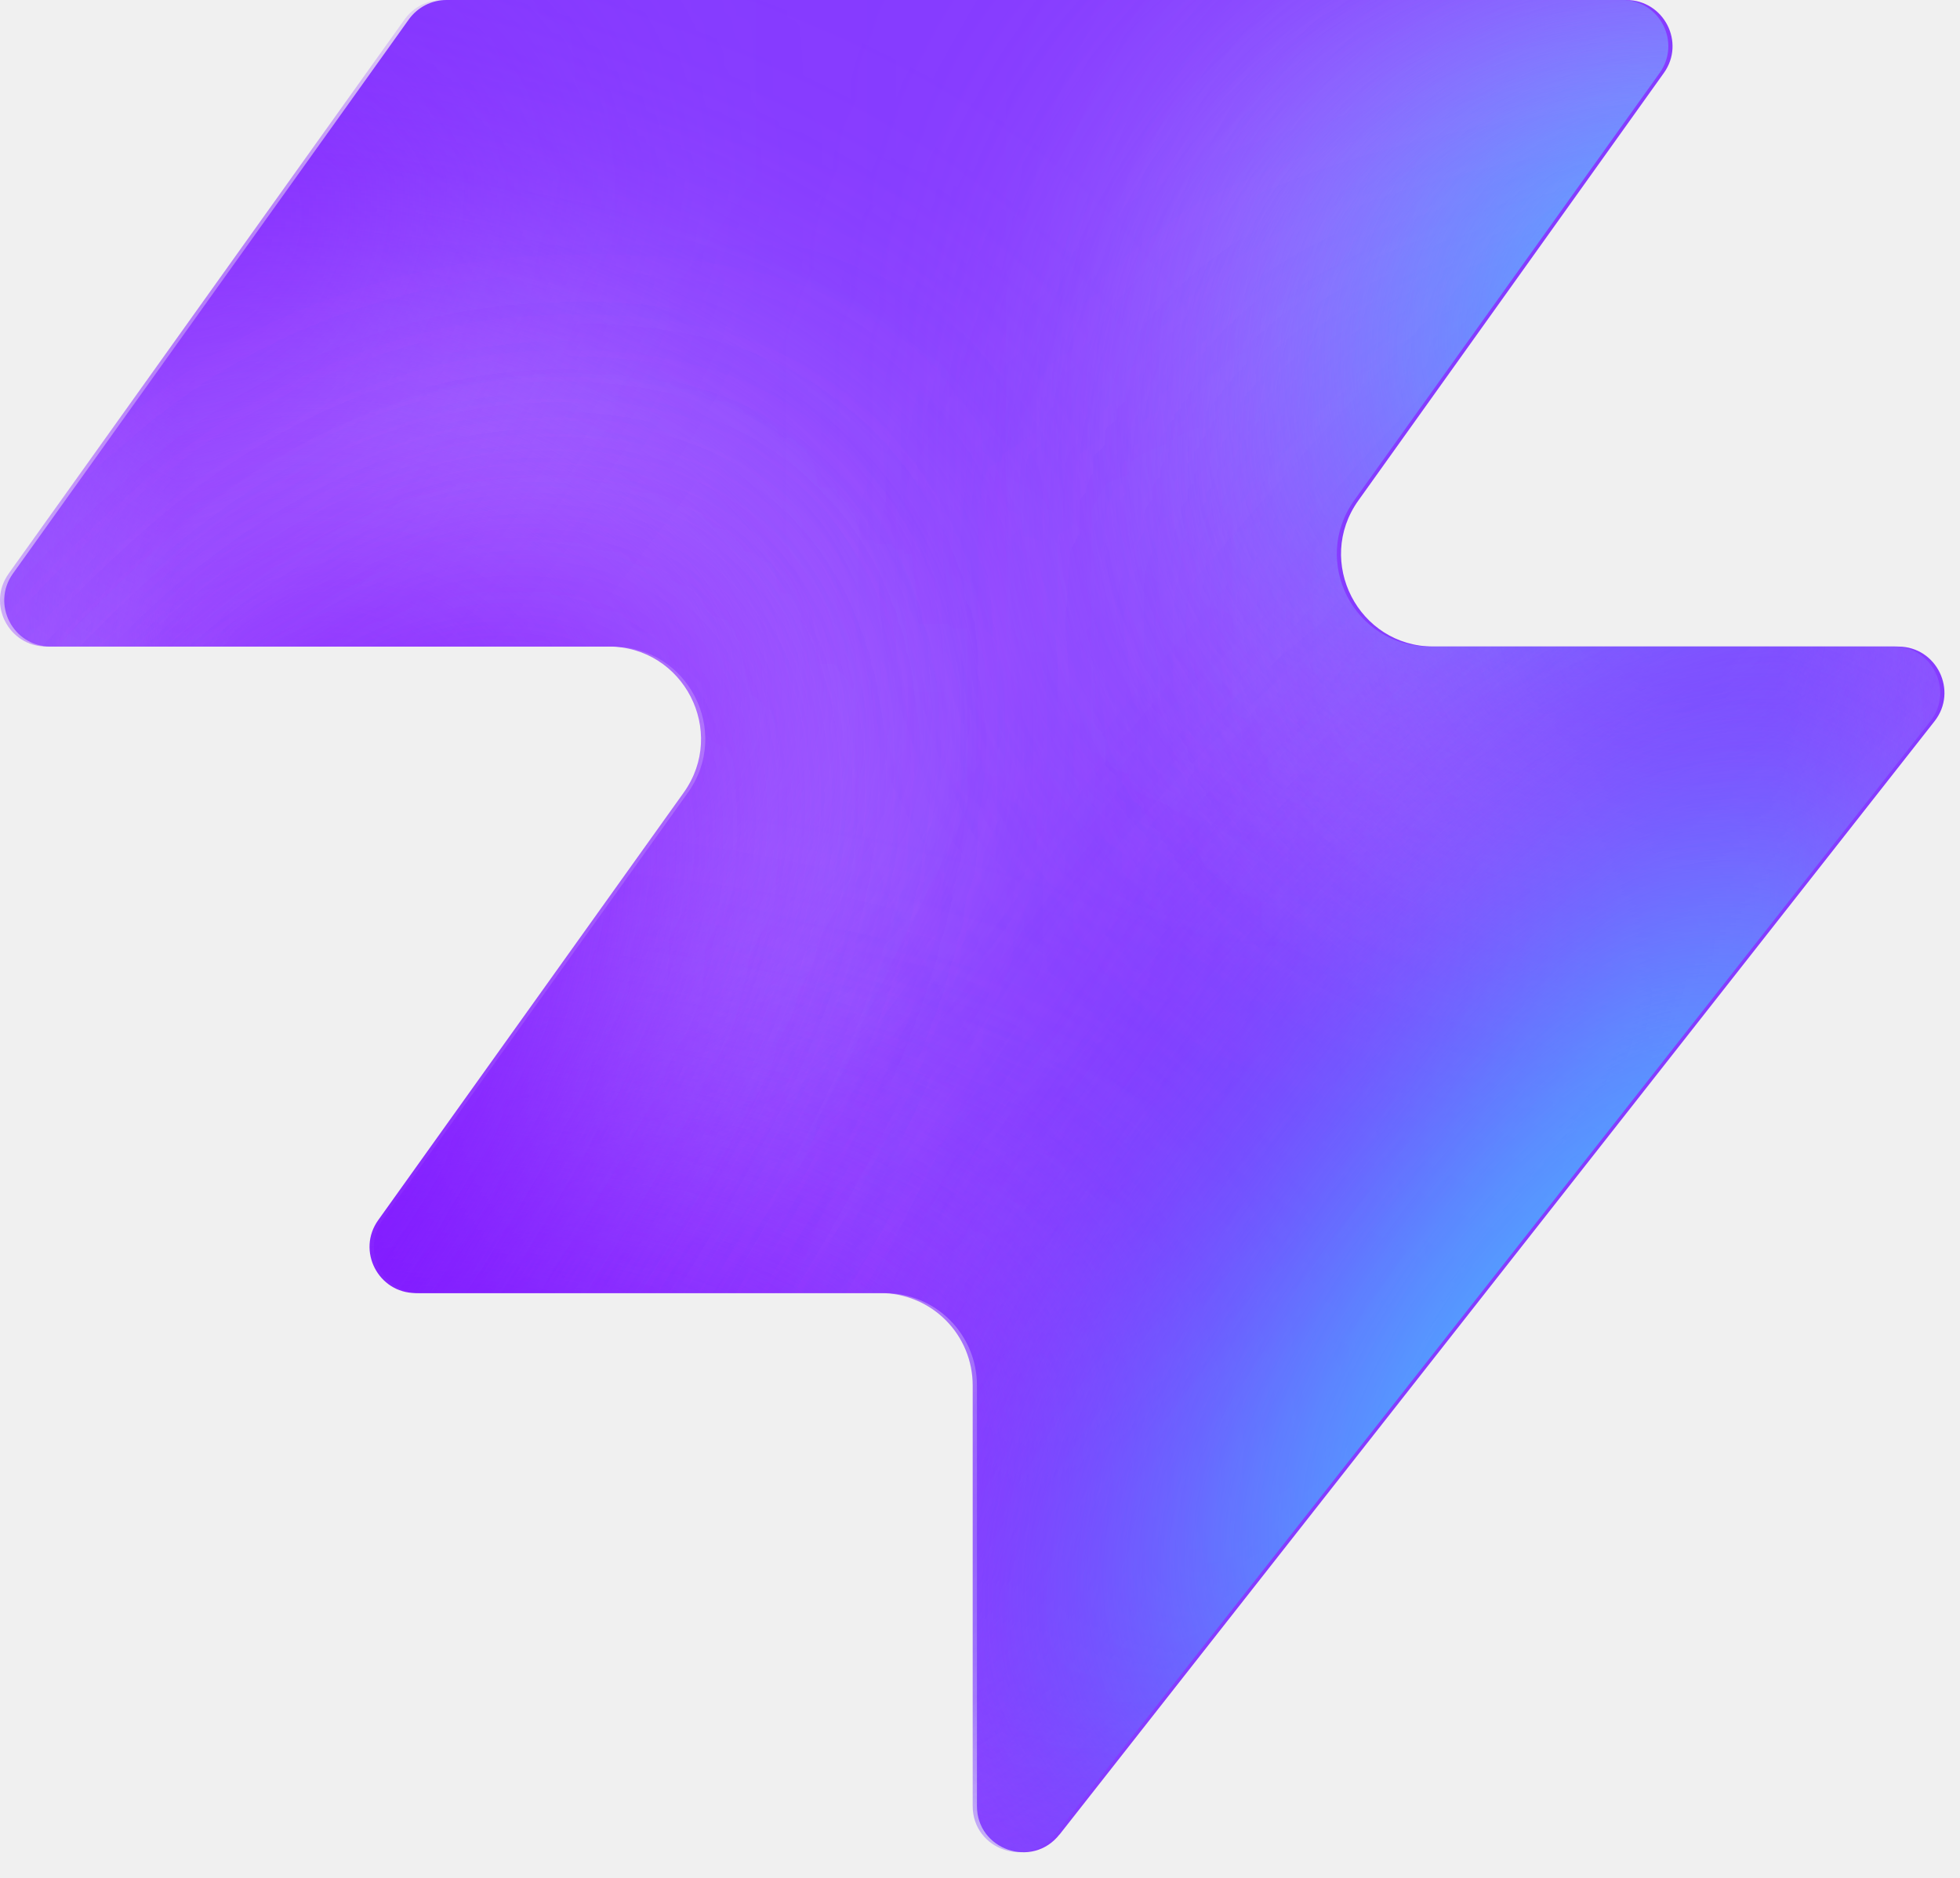
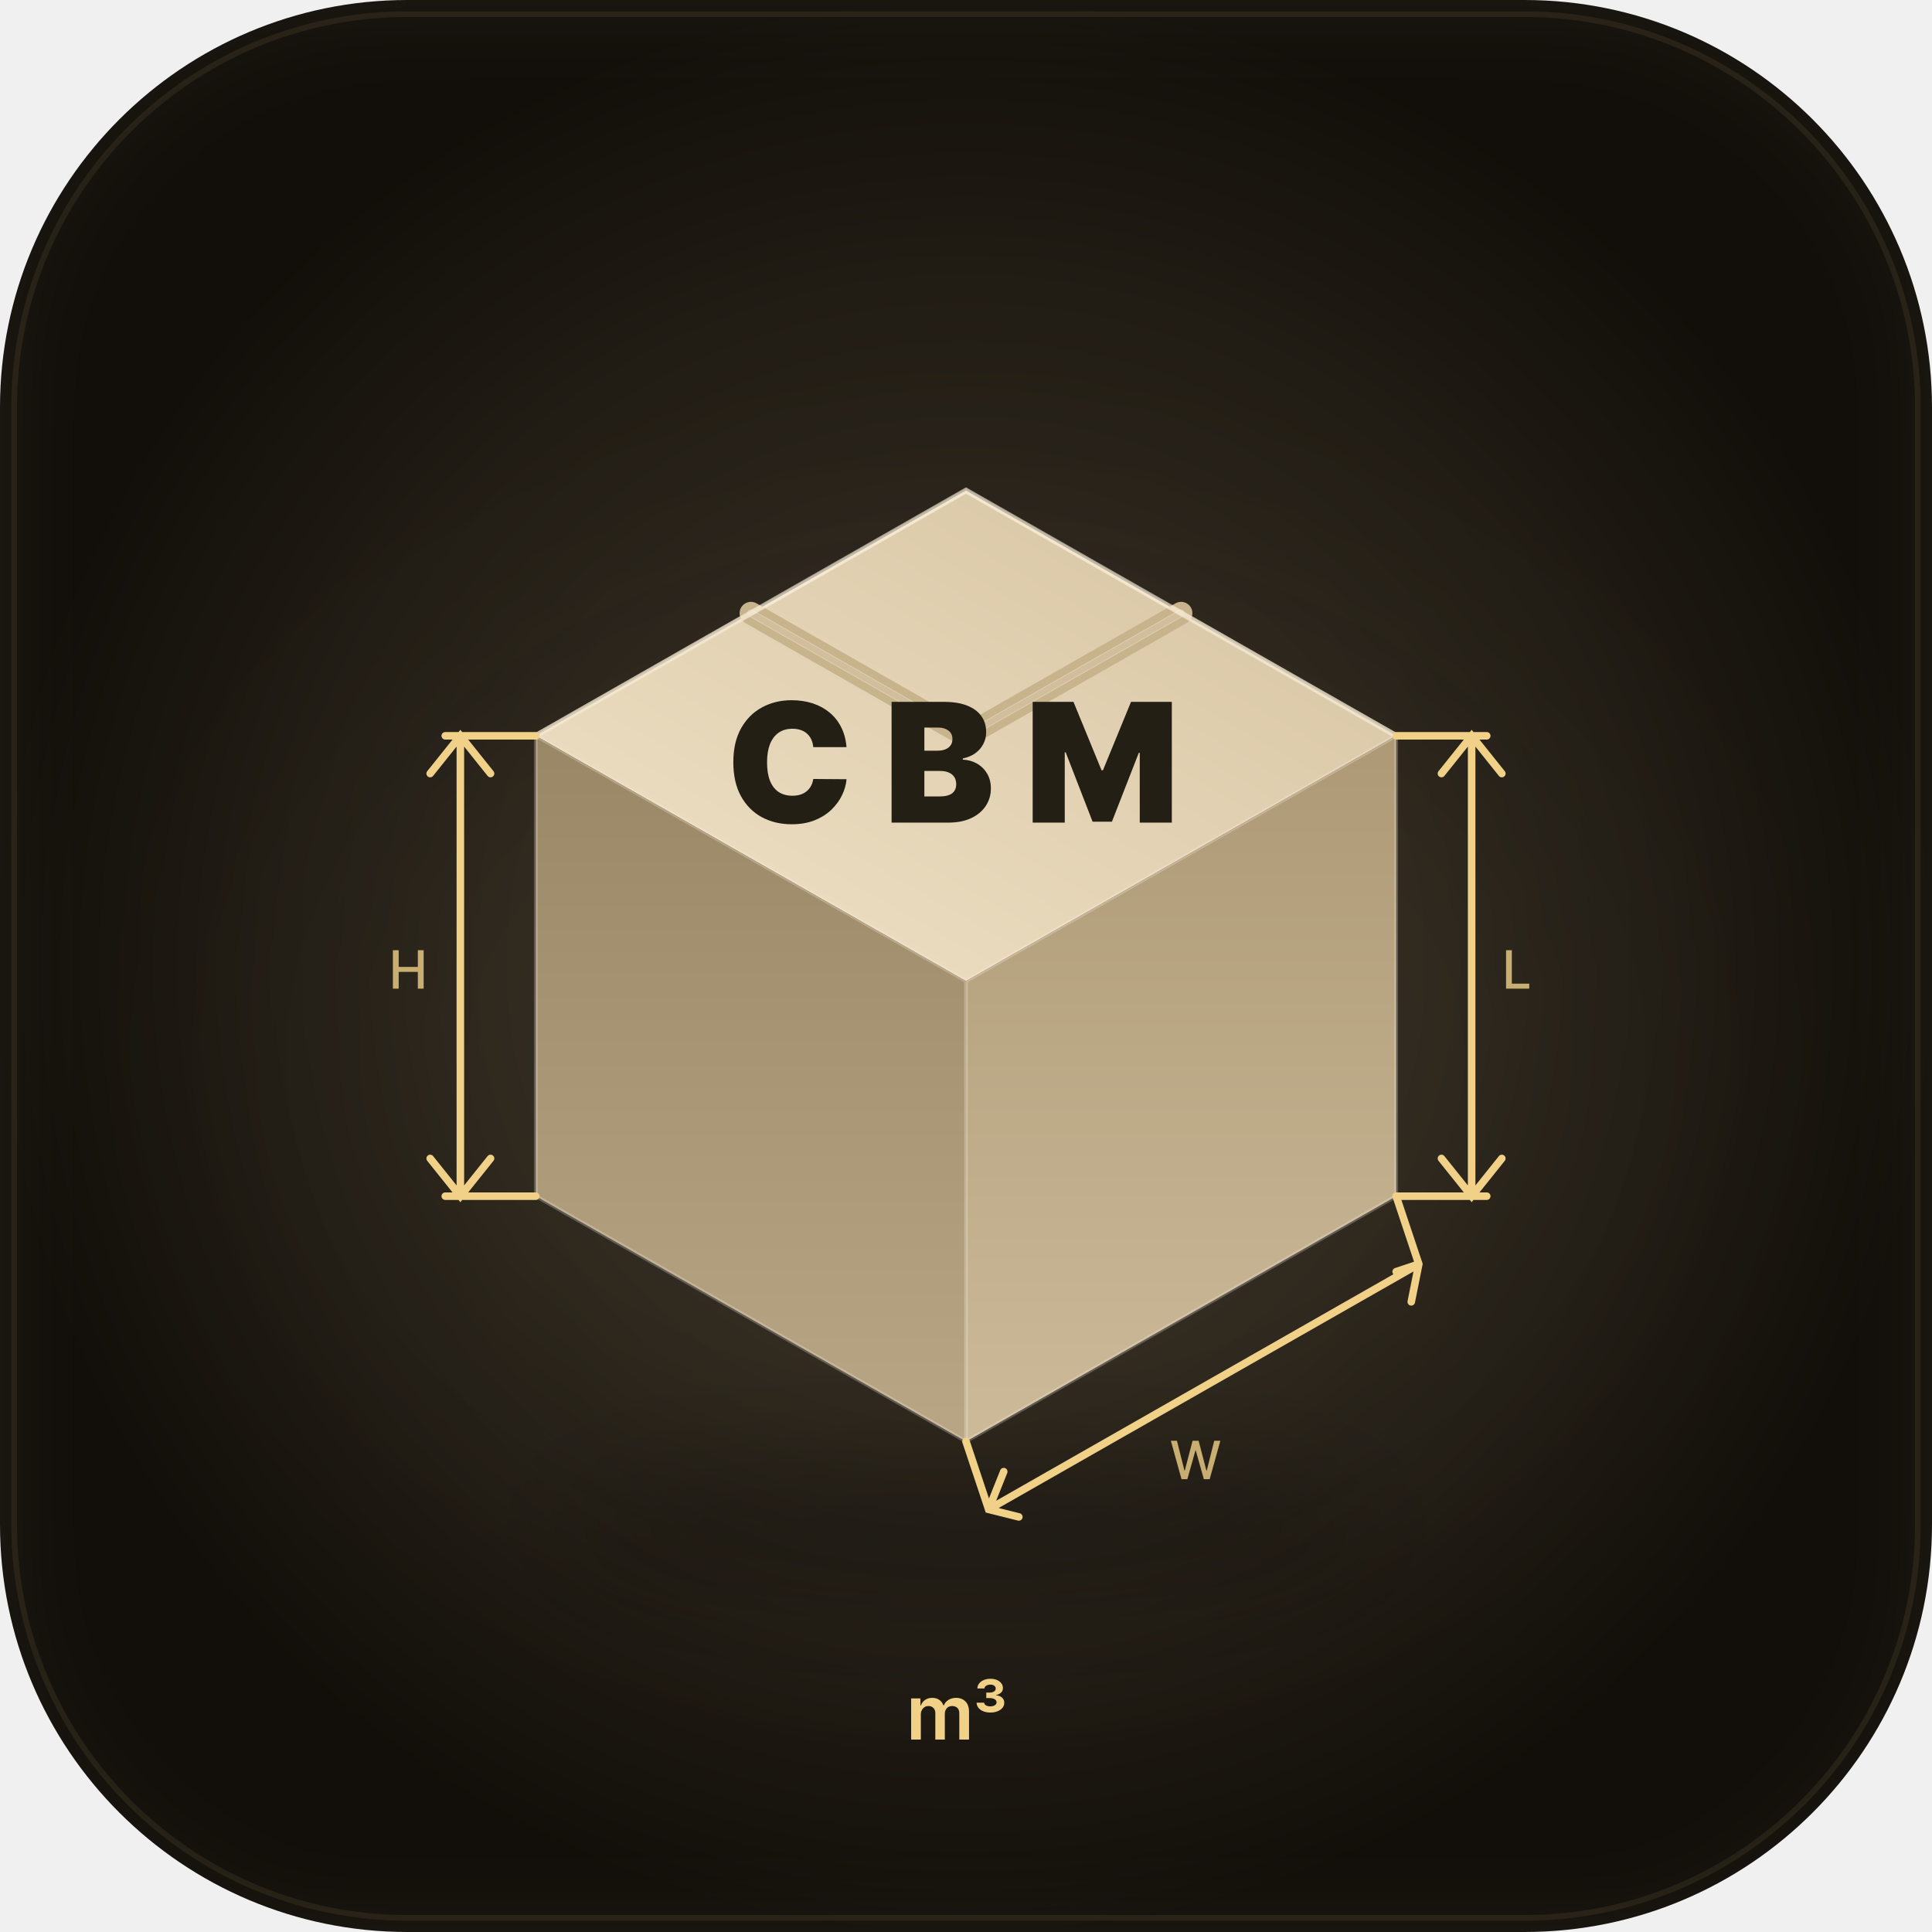
- <svg xmlns="http://www.w3.org/2000/svg" width="48" height="46" fill="none" viewBox="0 0 48 46">
-   <path fill="#863bff" d="M25.946 44.938c-.664.845-2.021.375-2.021-.698V33.937a2.26 2.26 0 0 0-2.262-2.262H10.287c-.92 0-1.456-1.04-.92-1.788l7.48-10.471c1.07-1.497 0-3.578-1.842-3.578H1.237c-.92 0-1.456-1.04-.92-1.788L10.013.474c.214-.297.556-.474.92-.474h28.894c.92 0 1.456 1.04.92 1.788l-7.48 10.471c-1.07 1.498 0 3.579 1.842 3.579h11.377c.943 0 1.473 1.088.89 1.83L25.947 44.94z" style="fill:#863bff;fill:color(display-p3 .525 .23 1);fill-opacity:1" />
-   <mask id="a" width="48" height="46" x="0" y="0" maskUnits="userSpaceOnUse" style="mask-type:alpha">
-     <path fill="#000" d="M25.842 44.938c-.664.844-2.021.375-2.021-.698V33.937a2.26 2.26 0 0 0-2.262-2.262H10.183c-.92 0-1.456-1.04-.92-1.788l7.48-10.471c1.07-1.498 0-3.579-1.842-3.579H1.133c-.92 0-1.456-1.04-.92-1.787L9.91.473c.214-.297.556-.474.92-.474h28.894c.92 0 1.456 1.04.92 1.788l-7.48 10.471c-1.07 1.498 0 3.578 1.842 3.578h11.377c.943 0 1.473 1.088.89 1.832L25.843 44.94z" style="fill:#000;fill-opacity:1" />
-   </mask>
-   <g mask="url(#a)">
-     <g filter="url(#b)">
-       <ellipse cx="5.508" cy="14.704" fill="#ede6ff" rx="5.508" ry="14.704" style="fill:#ede6ff;fill:color(display-p3 .927 .903 1);fill-opacity:1" transform="matrix(.00324 1 1 -.00324 -4.47 31.516)" />
+ <svg xmlns="http://www.w3.org/2000/svg" width="512" height="512" viewBox="0 0 512 512" fill="none">
+   <g clip-path="url(#clip0_2_2)">
+     <g filter="url(#filter0_i_2_2)">
+       <rect width="512" height="512" rx="108" fill="url(#paint0_radial_2_2)" />
    </g>
-     <g filter="url(#c)">
-       <ellipse cx="10.399" cy="29.851" fill="#ede6ff" rx="10.399" ry="29.851" style="fill:#ede6ff;fill:color(display-p3 .927 .903 1);fill-opacity:1" transform="matrix(.00324 1 1 -.00324 -39.328 7.883)" />
+     <g opacity="0.05" filter="url(#filter1_f_2_2)">
+       <ellipse cx="256" cy="280" rx="170" ry="120" fill="#E6D1A6" />
    </g>
-     <g filter="url(#d)">
-       <ellipse cx="5.508" cy="30.487" fill="#7e14ff" rx="5.508" ry="30.487" style="fill:#7e14ff;fill:color(display-p3 .492 .077 1);fill-opacity:1" transform="rotate(89.814 -25.913 -14.639)scale(1 -1)" />
+     <g opacity="0.2" filter="url(#filter2_f_2_2)">
+       <ellipse cx="256" cy="405" rx="110" ry="20" fill="black" />
    </g>
-     <g filter="url(#e)">
-       <ellipse cx="5.508" cy="30.599" fill="#7e14ff" rx="5.508" ry="30.599" style="fill:#7e14ff;fill:color(display-p3 .492 .077 1);fill-opacity:1" transform="rotate(89.814 -32.644 -3.334)scale(1 -1)" />
-     </g>
-     <g filter="url(#f)">
-       <ellipse cx="5.508" cy="30.599" fill="#7e14ff" rx="5.508" ry="30.599" style="fill:#7e14ff;fill:color(display-p3 .492 .077 1);fill-opacity:1" transform="matrix(.00324 1 1 -.00324 -34.34 30.47)" />
-     </g>
-     <g filter="url(#g)">
-       <ellipse cx="14.072" cy="22.078" fill="#ede6ff" rx="14.072" ry="22.078" style="fill:#ede6ff;fill:color(display-p3 .927 .903 1);fill-opacity:1" transform="rotate(93.35 24.506 48.493)scale(-1 1)" />
-     </g>
-     <g filter="url(#h)">
-       <ellipse cx="3.47" cy="21.501" fill="#7e14ff" rx="3.47" ry="21.501" style="fill:#7e14ff;fill:color(display-p3 .492 .077 1);fill-opacity:1" transform="rotate(89.009 28.708 47.59)scale(-1 1)" />
-     </g>
-     <g filter="url(#i)">
-       <ellipse cx="3.47" cy="21.501" fill="#7e14ff" rx="3.47" ry="21.501" style="fill:#7e14ff;fill:color(display-p3 .492 .077 1);fill-opacity:1" transform="rotate(89.009 28.708 47.59)scale(-1 1)" />
-     </g>
-     <g filter="url(#j)">
-       <ellipse cx=".387" cy="8.972" fill="#7e14ff" rx="4.407" ry="29.108" style="fill:#7e14ff;fill:color(display-p3 .492 .077 1);fill-opacity:1" transform="rotate(39.51 .387 8.972)" />
-     </g>
-     <g filter="url(#k)">
-       <ellipse cx="47.523" cy="-6.092" fill="#7e14ff" rx="4.407" ry="29.108" style="fill:#7e14ff;fill:color(display-p3 .492 .077 1);fill-opacity:1" transform="rotate(37.892 47.523 -6.092)" />
-     </g>
-     <g filter="url(#l)">
-       <ellipse cx="41.412" cy="6.333" fill="#47bfff" rx="5.971" ry="9.665" style="fill:#47bfff;fill:color(display-p3 .28 .748 1);fill-opacity:1" transform="rotate(37.892 41.412 6.333)" />
-     </g>
-     <g filter="url(#m)">
-       <ellipse cx="-1.879" cy="38.332" fill="#7e14ff" rx="4.407" ry="29.108" style="fill:#7e14ff;fill:color(display-p3 .492 .077 1);fill-opacity:1" transform="rotate(37.892 -1.88 38.332)" />
-     </g>
-     <g filter="url(#n)">
-       <ellipse cx="-1.879" cy="38.332" fill="#7e14ff" rx="4.407" ry="29.108" style="fill:#7e14ff;fill:color(display-p3 .492 .077 1);fill-opacity:1" transform="rotate(37.892 -1.88 38.332)" />
-     </g>
-     <g filter="url(#o)">
-       <ellipse cx="35.651" cy="29.907" fill="#7e14ff" rx="4.407" ry="29.108" style="fill:#7e14ff;fill:color(display-p3 .492 .077 1);fill-opacity:1" transform="rotate(37.892 35.651 29.907)" />
-     </g>
-     <g filter="url(#p)">
-       <ellipse cx="38.418" cy="32.4" fill="#47bfff" rx="5.971" ry="15.297" style="fill:#47bfff;fill:color(display-p3 .28 .748 1);fill-opacity:1" transform="rotate(37.892 38.418 32.4)" />
-     </g>
+     <path d="M256 130L370 195L256 260L142 195L256 130Z" fill="url(#paint1_linear_2_2)" />
+     <path d="M142 195L256 260V382L142 317V195Z" fill="url(#paint2_linear_2_2)" />
+     <path d="M256 260L370 195V317L256 382V260Z" fill="url(#paint3_linear_2_2)" />
+     <path d="M199 162.5L256 195L313 162.5" stroke="#C7B38C" stroke-width="6" stroke-linecap="round" stroke-linejoin="round" />
+     <path d="M199 162.5L256 195L313 162.5" stroke="#F2E6CC" stroke-opacity="0.5" stroke-width="2" stroke-linecap="round" stroke-linejoin="round" />
+     <path d="M142 195L199 162.5L256 195" stroke="#BFAB85" stroke-opacity="0.4" stroke-width="1.5" />
+     <path d="M256 195L313 162.5L370 195" stroke="#BFAB85" stroke-opacity="0.4" stroke-width="1.5" />
+     <path d="M256 382L370 317V195L256 130L142 195V317L256 382ZM142 195L256 260M370 195L256 260M256 260V382" stroke="#FFF7EB" stroke-opacity="0.25" />
+     <path d="M142 195L256 130L370 195" stroke="#FFF5E0" stroke-opacity="0.6" stroke-width="1.5" stroke-linecap="round" />
+     <path d="M122 317V195M130 307L122 317L114 307M130 205L122 195L114 205M118 195H142M118 317H142" stroke="#F0D187" stroke-width="2" stroke-linecap="round" />
+     <path d="M262 400L376 335M256 382L262 400L270 402M262 400L266 390M376 335L370 337M370 317L376 335L374 345" stroke="#F0D187" stroke-width="2" stroke-linecap="round" />
+     <path d="M390 317V195M398 307L390 317L382 307M398 205L390 195L382 205M370 195H394M370 317H394" stroke="#F0D187" stroke-width="2" stroke-linecap="round" />
+     <path d="M224.338 198H215.525C215.463 197.271 215.296 196.609 215.025 196.016C214.765 195.422 214.4 194.911 213.932 194.484C213.473 194.047 212.916 193.714 212.26 193.484C211.604 193.245 210.859 193.125 210.025 193.125C208.567 193.125 207.333 193.479 206.322 194.187C205.322 194.896 204.562 195.911 204.041 197.234C203.531 198.557 203.275 200.146 203.275 202C203.275 203.958 203.536 205.599 204.057 206.922C204.588 208.234 205.354 209.224 206.354 209.891C207.354 210.547 208.557 210.875 209.963 210.875C210.765 210.875 211.484 210.776 212.119 210.578C212.755 210.37 213.307 210.073 213.775 209.688C214.244 209.302 214.624 208.839 214.916 208.297C215.218 207.745 215.421 207.125 215.525 206.437L224.338 206.5C224.234 207.854 223.854 209.234 223.197 210.641C222.541 212.036 221.609 213.328 220.4 214.516C219.202 215.693 217.718 216.641 215.947 217.359C214.176 218.078 212.119 218.437 209.775 218.437C206.838 218.437 204.202 217.807 201.869 216.547C199.546 215.286 197.708 213.432 196.354 210.984C195.01 208.536 194.338 205.542 194.338 202C194.338 198.437 195.025 195.437 196.4 193C197.775 190.552 199.63 188.703 201.963 187.453C204.296 186.193 206.9 185.562 209.775 185.562C211.796 185.562 213.656 185.839 215.354 186.391C217.051 186.943 218.541 187.75 219.822 188.812C221.104 189.865 222.135 191.161 222.916 192.703C223.697 194.245 224.171 196.01 224.338 198ZM236.279 218V186H250.154C252.592 186 254.639 186.328 256.295 186.984C257.962 187.641 259.217 188.568 260.061 189.766C260.915 190.964 261.342 192.375 261.342 194C261.342 195.177 261.081 196.25 260.561 197.219C260.05 198.187 259.331 199 258.404 199.656C257.477 200.302 256.394 200.75 255.154 201V201.312C256.529 201.365 257.779 201.714 258.904 202.359C260.029 202.995 260.925 203.875 261.592 205C262.258 206.115 262.592 207.427 262.592 208.937C262.592 210.687 262.133 212.245 261.217 213.609C260.311 214.974 259.019 216.047 257.342 216.828C255.665 217.609 253.665 218 251.342 218H236.279ZM244.967 211.063H249.029C250.488 211.063 251.581 210.792 252.311 210.25C253.04 209.698 253.404 208.885 253.404 207.812C253.404 207.062 253.232 206.427 252.889 205.906C252.545 205.385 252.055 204.99 251.42 204.719C250.795 204.448 250.04 204.312 249.154 204.312H244.967V211.063ZM244.967 198.937H248.529C249.29 198.937 249.962 198.818 250.545 198.578C251.128 198.339 251.581 197.995 251.904 197.547C252.238 197.089 252.404 196.531 252.404 195.875C252.404 194.885 252.05 194.13 251.342 193.609C250.633 193.078 249.738 192.812 248.654 192.812H244.967V198.937ZM273.67 186H284.482L291.92 204.125H292.295L299.732 186H310.545V218H302.045V199.5H301.795L294.67 217.75H289.545L282.42 199.375H282.17V218H273.67V186Z" fill="#241F14" />
+     <path d="M241.462 461V450.091H243.919V451.945H244.047C244.274 451.32 244.651 450.832 245.176 450.482C245.702 450.126 246.329 449.949 247.058 449.949C247.797 449.949 248.42 450.129 248.926 450.489C249.438 450.844 249.797 451.329 250.006 451.945H250.119C250.361 451.339 250.768 450.856 251.341 450.496C251.919 450.131 252.603 449.949 253.393 449.949C254.397 449.949 255.216 450.266 255.851 450.901C256.485 451.535 256.803 452.461 256.803 453.678V461H254.224V454.075C254.224 453.398 254.045 452.903 253.685 452.591C253.325 452.274 252.884 452.115 252.364 452.115C251.743 452.115 251.258 452.309 250.908 452.697C250.562 453.081 250.389 453.58 250.389 454.196V461H247.868V453.969C247.868 453.405 247.697 452.955 247.357 452.619C247.02 452.283 246.58 452.115 246.036 452.115C245.666 452.115 245.33 452.21 245.027 452.399C244.724 452.584 244.482 452.847 244.303 453.188C244.123 453.524 244.033 453.917 244.033 454.366V461H241.462ZM262.451 453.841C261.755 453.841 261.134 453.732 260.59 453.514C260.045 453.292 259.614 452.984 259.297 452.591C258.985 452.198 258.821 451.743 258.807 451.227H260.81C260.829 451.53 260.992 451.769 261.3 451.945C261.613 452.12 261.996 452.207 262.451 452.207C262.919 452.207 263.31 452.11 263.623 451.916C263.94 451.722 264.098 451.457 264.098 451.121C264.098 450.794 263.935 450.527 263.608 450.318C263.282 450.11 262.837 450.006 262.273 450.006H261.371V448.55H262.273C262.742 448.55 263.125 448.453 263.424 448.259C263.722 448.06 263.871 447.802 263.871 447.484C263.871 447.177 263.741 446.926 263.48 446.732C263.225 446.537 262.891 446.44 262.479 446.44C262.043 446.44 261.672 446.535 261.364 446.724C261.061 446.914 260.902 447.16 260.888 447.463H259.006C259.016 446.956 259.174 446.511 259.482 446.128C259.794 445.74 260.211 445.437 260.732 445.219C261.253 445.001 261.837 444.892 262.486 444.892C263.144 444.892 263.72 445.001 264.212 445.219C264.709 445.437 265.095 445.732 265.37 446.107C265.644 446.481 265.782 446.9 265.782 447.364C265.782 447.875 265.604 448.287 265.249 448.599C264.899 448.912 264.475 449.106 263.978 449.182V449.253C264.669 449.329 265.202 449.546 265.576 449.906C265.954 450.261 266.144 450.711 266.144 451.256C266.144 451.758 265.985 452.203 265.668 452.591C265.351 452.979 264.913 453.285 264.354 453.507C263.8 453.73 263.166 453.841 262.451 453.841Z" fill="#F0D187" />
+     <path d="M104.119 262V251.818H105.655V256.243H110.731V251.818H112.272V262H110.731V257.56H105.655V262H104.119Z" fill="#F0D187" fill-opacity="0.8" />
+     <path d="M313.112 392L310.288 381.818H311.904L313.888 389.703H313.982L316.045 381.818H317.646L319.71 389.708H319.804L321.783 381.818H323.403L320.575 392H319.028L316.886 384.374H316.806L314.663 392H313.112Z" fill="#F0D187" fill-opacity="0.8" />
+     <path d="M399.119 262V251.818H400.655V260.678H405.268V262H399.119Z" fill="#F0D187" fill-opacity="0.8" />
+     <rect x="3.75" y="3.75" width="504.5" height="504.5" rx="104.25" stroke="#F0D187" stroke-opacity="0.08" stroke-width="1.5" />
  </g>
  <defs>
-     <filter id="b" width="60.045" height="41.654" x="-19.77" y="16.149" color-interpolation-filters="sRGB" filterUnits="userSpaceOnUse">
+     <filter id="filter0_i_2_2" x="0" y="0" width="512" height="514" filterUnits="userSpaceOnUse" color-interpolation-filters="sRGB">
      <feFlood flood-opacity="0" result="BackgroundImageFix" />
-       <feBlend in="SourceGraphic" in2="BackgroundImageFix" result="shape" />
-       <feGaussianBlur result="effect1_foregroundBlur_2002_17158" stdDeviation="7.659" />
+       <feBlend mode="normal" in="SourceGraphic" in2="BackgroundImageFix" result="shape" />
+       <feColorMatrix in="SourceAlpha" type="matrix" values="0 0 0 0 0 0 0 0 0 0 0 0 0 0 0 0 0 0 127 0" result="hardAlpha" />
+       <feOffset dy="2" />
+       <feGaussianBlur stdDeviation="12" />
+       <feComposite in2="hardAlpha" operator="arithmetic" k2="-1" k3="1" />
+       <feColorMatrix type="matrix" values="0 0 0 0 1 0 0 0 0 0.95 0 0 0 0 0.85 0 0 0 0.04 0" />
+       <feBlend mode="normal" in2="shape" result="effect1_innerShadow_2_2" />
    </filter>
-     <filter id="c" width="90.34" height="51.437" x="-54.613" y="-7.533" color-interpolation-filters="sRGB" filterUnits="userSpaceOnUse">
+     <filter id="filter1_f_2_2" x="6" y="80" width="500" height="400" filterUnits="userSpaceOnUse" color-interpolation-filters="sRGB">
      <feFlood flood-opacity="0" result="BackgroundImageFix" />
-       <feBlend in="SourceGraphic" in2="BackgroundImageFix" result="shape" />
-       <feGaussianBlur result="effect1_foregroundBlur_2002_17158" stdDeviation="7.659" />
+       <feBlend mode="normal" in="SourceGraphic" in2="BackgroundImageFix" result="shape" />
+       <feGaussianBlur stdDeviation="40" result="effect1_foregroundBlur_2_2" />
    </filter>
-     <filter id="d" width="79.355" height="29.4" x="-49.64" y="2.03" color-interpolation-filters="sRGB" filterUnits="userSpaceOnUse">
+     <filter id="filter2_f_2_2" x="118" y="357" width="276" height="96" filterUnits="userSpaceOnUse" color-interpolation-filters="sRGB">
      <feFlood flood-opacity="0" result="BackgroundImageFix" />
-       <feBlend in="SourceGraphic" in2="BackgroundImageFix" result="shape" />
-       <feGaussianBlur result="effect1_foregroundBlur_2002_17158" stdDeviation="4.596" />
+       <feBlend mode="normal" in="SourceGraphic" in2="BackgroundImageFix" result="shape" />
+       <feGaussianBlur stdDeviation="14" result="effect1_foregroundBlur_2_2" />
    </filter>
-     <filter id="e" width="79.579" height="29.4" x="-45.045" y="20.029" color-interpolation-filters="sRGB" filterUnits="userSpaceOnUse">
-       <feFlood flood-opacity="0" result="BackgroundImageFix" />
-       <feBlend in="SourceGraphic" in2="BackgroundImageFix" result="shape" />
-       <feGaussianBlur result="effect1_foregroundBlur_2002_17158" stdDeviation="4.596" />
-     </filter>
-     <filter id="f" width="79.579" height="29.4" x="-43.513" y="21.178" color-interpolation-filters="sRGB" filterUnits="userSpaceOnUse">
-       <feFlood flood-opacity="0" result="BackgroundImageFix" />
-       <feBlend in="SourceGraphic" in2="BackgroundImageFix" result="shape" />
-       <feGaussianBlur result="effect1_foregroundBlur_2002_17158" stdDeviation="4.596" />
-     </filter>
-     <filter id="g" width="74.749" height="58.852" x="15.756" y="-17.901" color-interpolation-filters="sRGB" filterUnits="userSpaceOnUse">
-       <feFlood flood-opacity="0" result="BackgroundImageFix" />
-       <feBlend in="SourceGraphic" in2="BackgroundImageFix" result="shape" />
-       <feGaussianBlur result="effect1_foregroundBlur_2002_17158" stdDeviation="7.659" />
-     </filter>
-     <filter id="h" width="61.377" height="25.362" x="23.548" y="2.284" color-interpolation-filters="sRGB" filterUnits="userSpaceOnUse">
-       <feFlood flood-opacity="0" result="BackgroundImageFix" />
-       <feBlend in="SourceGraphic" in2="BackgroundImageFix" result="shape" />
-       <feGaussianBlur result="effect1_foregroundBlur_2002_17158" stdDeviation="4.596" />
-     </filter>
-     <filter id="i" width="61.377" height="25.362" x="23.548" y="2.284" color-interpolation-filters="sRGB" filterUnits="userSpaceOnUse">
-       <feFlood flood-opacity="0" result="BackgroundImageFix" />
-       <feBlend in="SourceGraphic" in2="BackgroundImageFix" result="shape" />
-       <feGaussianBlur result="effect1_foregroundBlur_2002_17158" stdDeviation="4.596" />
-     </filter>
-     <filter id="j" width="56.045" height="63.649" x="-27.636" y="-22.853" color-interpolation-filters="sRGB" filterUnits="userSpaceOnUse">
-       <feFlood flood-opacity="0" result="BackgroundImageFix" />
-       <feBlend in="SourceGraphic" in2="BackgroundImageFix" result="shape" />
-       <feGaussianBlur result="effect1_foregroundBlur_2002_17158" stdDeviation="4.596" />
-     </filter>
-     <filter id="k" width="54.814" height="64.646" x="20.116" y="-38.415" color-interpolation-filters="sRGB" filterUnits="userSpaceOnUse">
-       <feFlood flood-opacity="0" result="BackgroundImageFix" />
-       <feBlend in="SourceGraphic" in2="BackgroundImageFix" result="shape" />
-       <feGaussianBlur result="effect1_foregroundBlur_2002_17158" stdDeviation="4.596" />
-     </filter>
-     <filter id="l" width="33.541" height="35.313" x="24.641" y="-11.323" color-interpolation-filters="sRGB" filterUnits="userSpaceOnUse">
-       <feFlood flood-opacity="0" result="BackgroundImageFix" />
-       <feBlend in="SourceGraphic" in2="BackgroundImageFix" result="shape" />
-       <feGaussianBlur result="effect1_foregroundBlur_2002_17158" stdDeviation="4.596" />
-     </filter>
-     <filter id="m" width="54.814" height="64.646" x="-29.286" y="6.009" color-interpolation-filters="sRGB" filterUnits="userSpaceOnUse">
-       <feFlood flood-opacity="0" result="BackgroundImageFix" />
-       <feBlend in="SourceGraphic" in2="BackgroundImageFix" result="shape" />
-       <feGaussianBlur result="effect1_foregroundBlur_2002_17158" stdDeviation="4.596" />
-     </filter>
-     <filter id="n" width="54.814" height="64.646" x="-29.286" y="6.009" color-interpolation-filters="sRGB" filterUnits="userSpaceOnUse">
-       <feFlood flood-opacity="0" result="BackgroundImageFix" />
-       <feBlend in="SourceGraphic" in2="BackgroundImageFix" result="shape" />
-       <feGaussianBlur result="effect1_foregroundBlur_2002_17158" stdDeviation="4.596" />
-     </filter>
-     <filter id="o" width="54.814" height="64.646" x="8.244" y="-2.416" color-interpolation-filters="sRGB" filterUnits="userSpaceOnUse">
-       <feFlood flood-opacity="0" result="BackgroundImageFix" />
-       <feBlend in="SourceGraphic" in2="BackgroundImageFix" result="shape" />
-       <feGaussianBlur result="effect1_foregroundBlur_2002_17158" stdDeviation="4.596" />
-     </filter>
-     <filter id="p" width="39.409" height="43.623" x="18.713" y="10.588" color-interpolation-filters="sRGB" filterUnits="userSpaceOnUse">
-       <feFlood flood-opacity="0" result="BackgroundImageFix" />
-       <feBlend in="SourceGraphic" in2="BackgroundImageFix" result="shape" />
-       <feGaussianBlur result="effect1_foregroundBlur_2002_17158" stdDeviation="4.596" />
-     </filter>
+     <radialGradient id="paint0_radial_2_2" cx="0" cy="0" r="1" gradientUnits="userSpaceOnUse" gradientTransform="translate(256 256) scale(256)">
+       <stop stop-color="#383026" />
+       <stop offset="0.7" stop-color="#211C14" />
+       <stop offset="1" stop-color="#120F0A" />
+     </radialGradient>
+     <linearGradient id="paint1_linear_2_2" x1="142" y1="222.857" x2="221.911" y2="82.706" gradientUnits="userSpaceOnUse">
+       <stop stop-color="#EDDEC2" />
+       <stop offset="1" stop-color="#D9C7A6" />
+     </linearGradient>
+     <linearGradient id="paint2_linear_2_2" x1="199" y1="382" x2="199" y2="195" gradientUnits="userSpaceOnUse">
+       <stop stop-color="#B8A685" />
+       <stop offset="1" stop-color="#998766" />
+     </linearGradient>
+     <linearGradient id="paint3_linear_2_2" x1="313" y1="382" x2="313" y2="195" gradientUnits="userSpaceOnUse">
+       <stop stop-color="#CCBA99" />
+       <stop offset="1" stop-color="#AD9975" />
+     </linearGradient>
+     <clipPath id="clip0_2_2">
+       <rect width="512" height="512" fill="white" />
+     </clipPath>
  </defs>
</svg>
